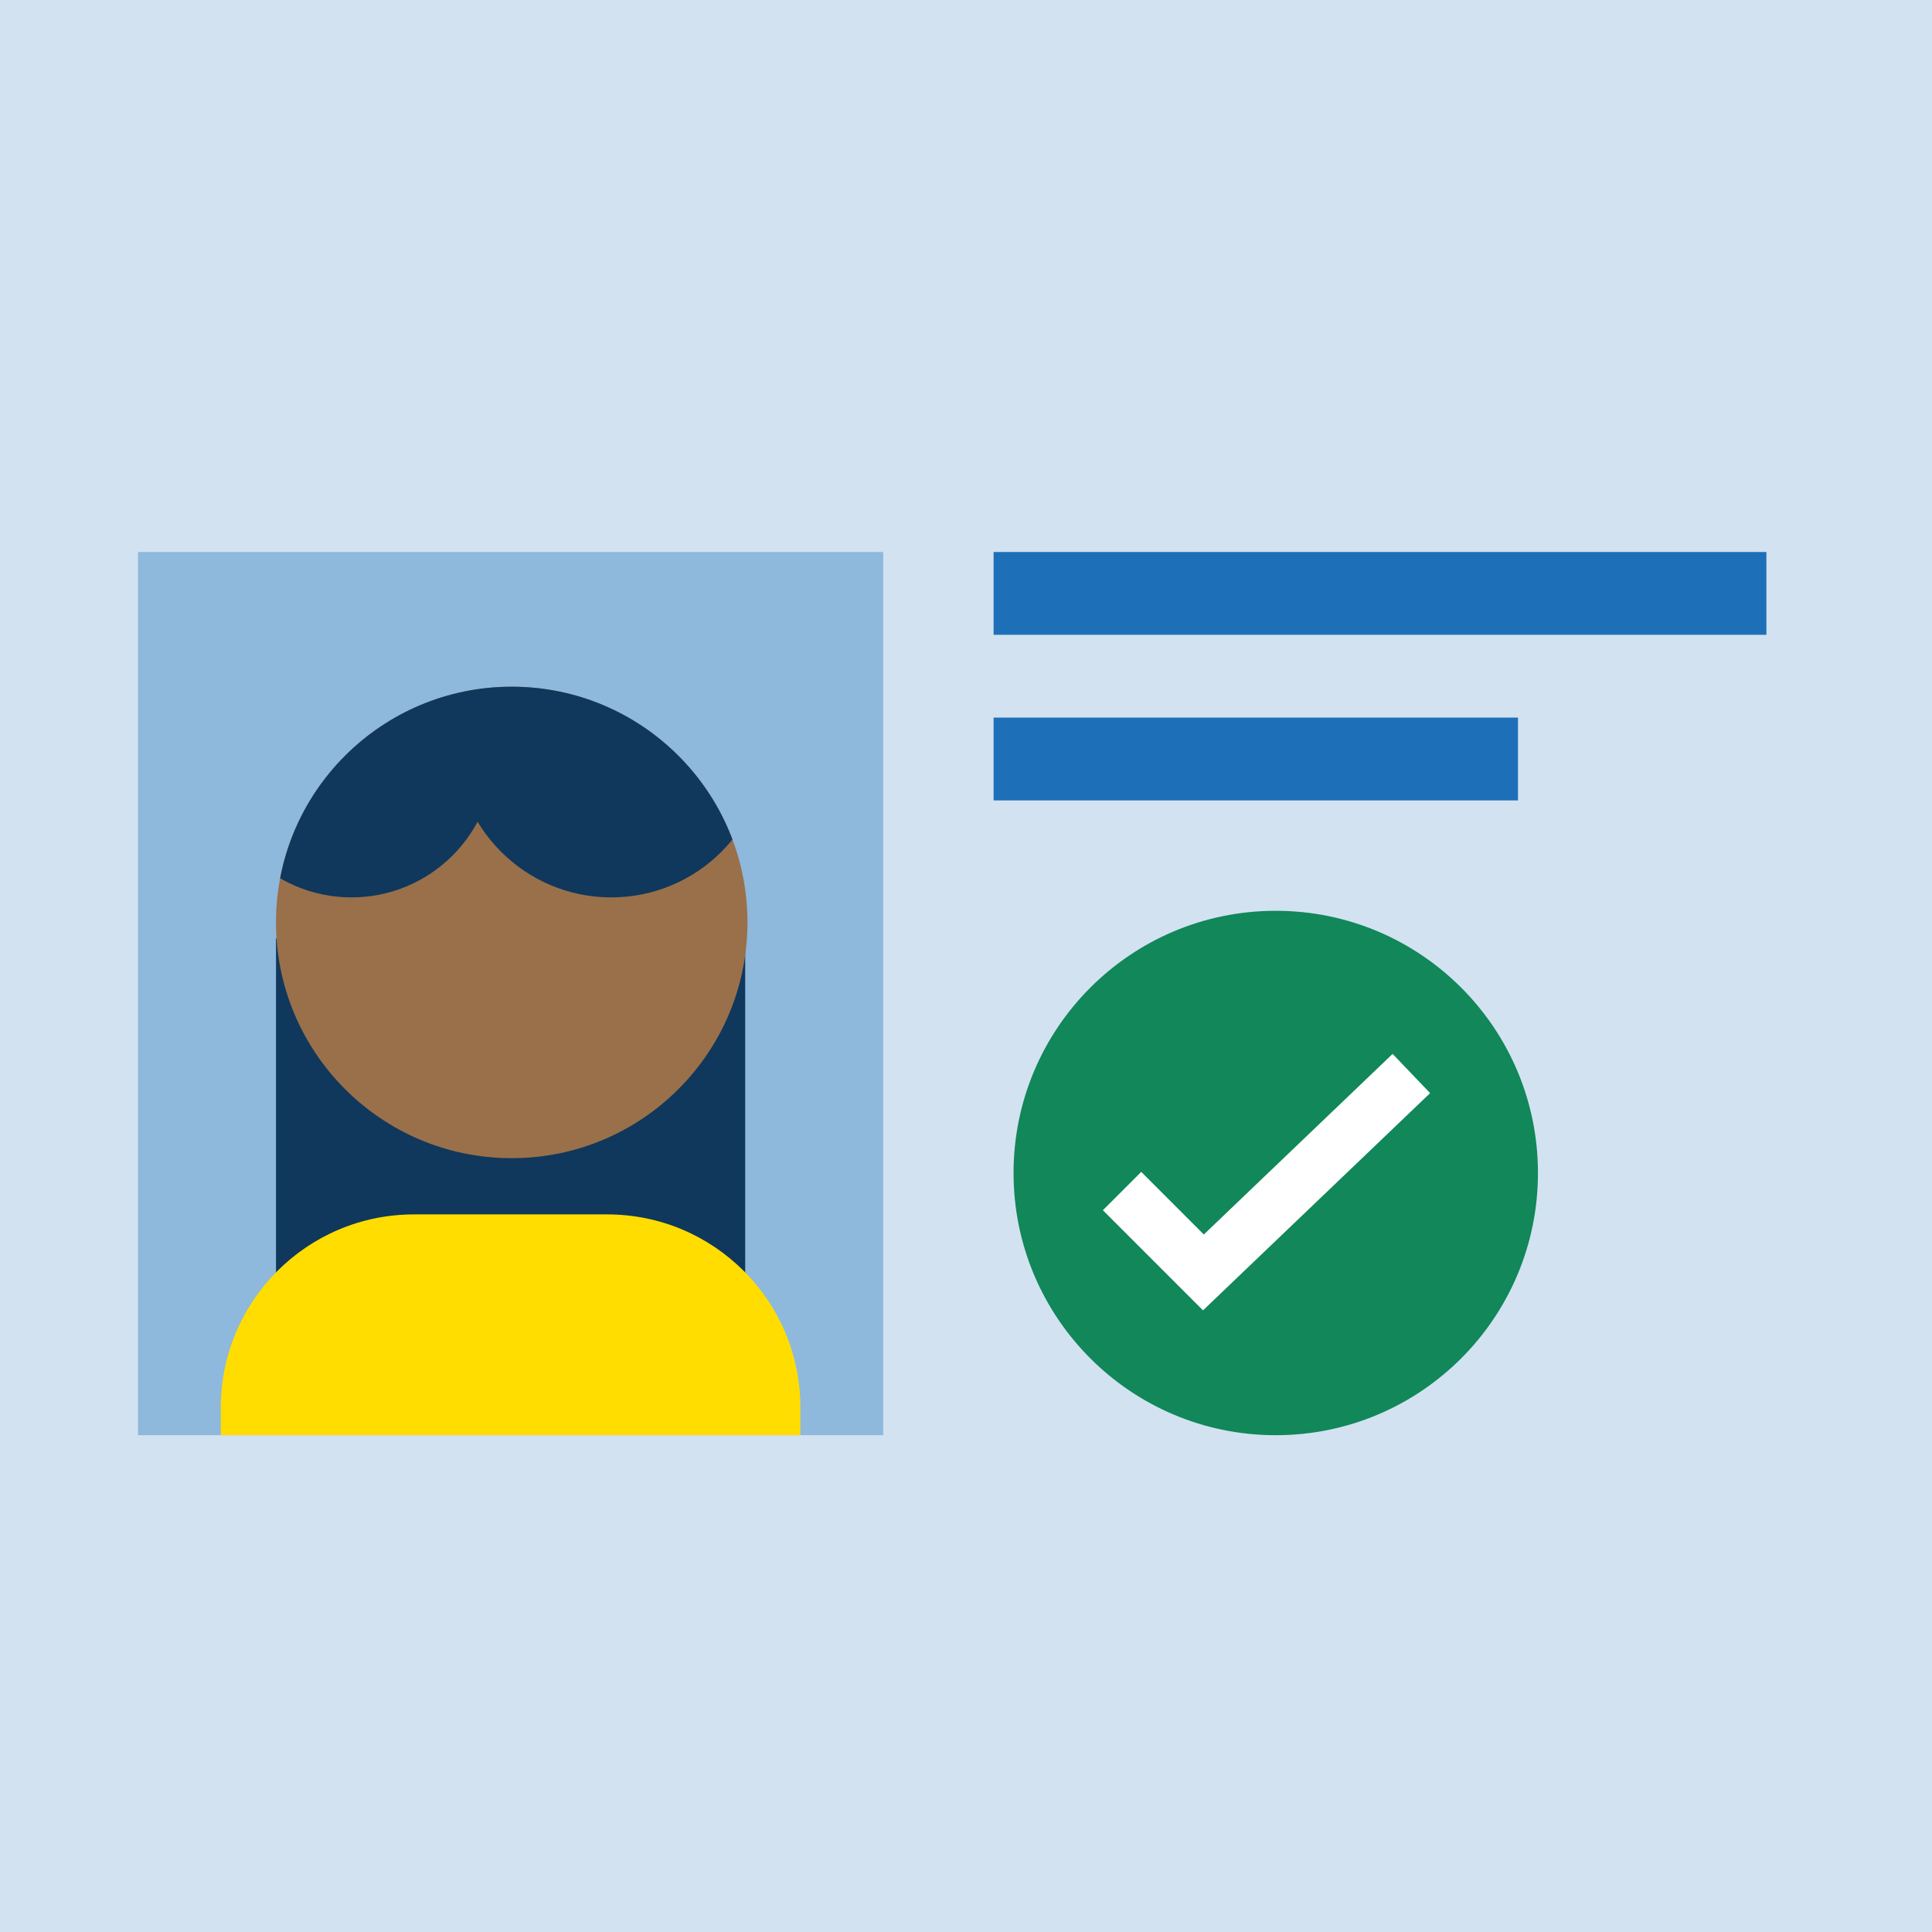
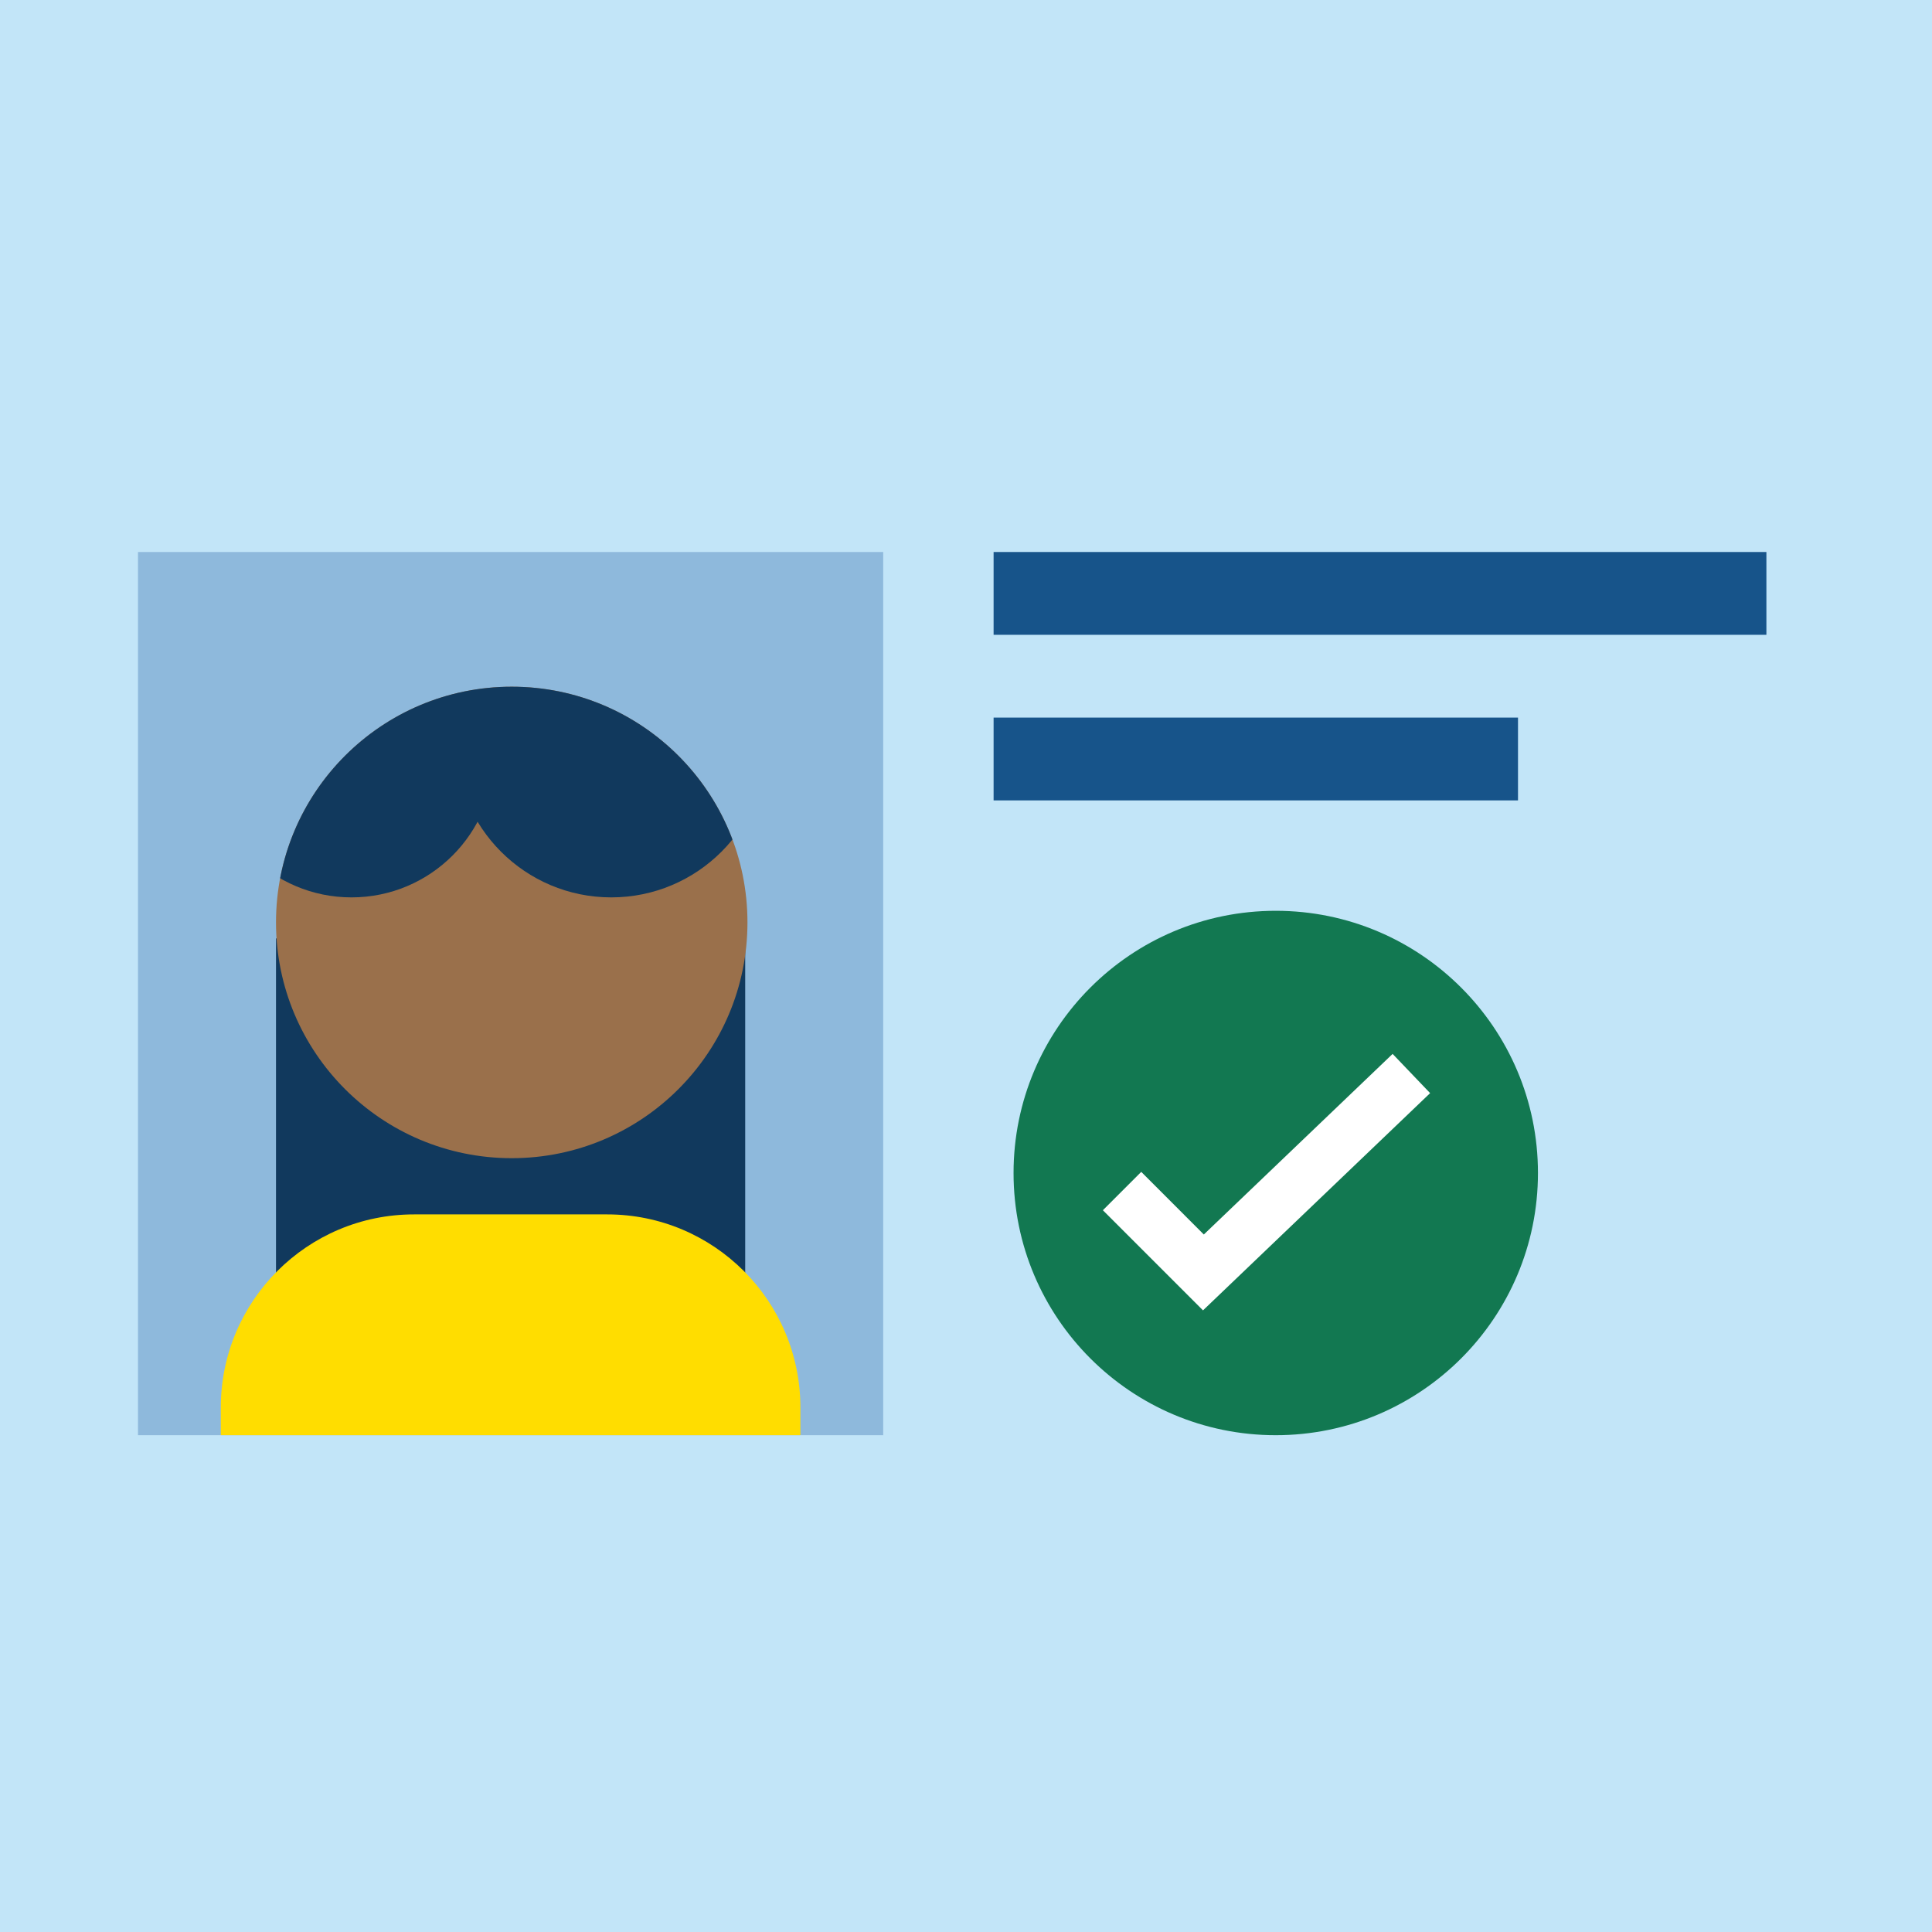
<svg xmlns="http://www.w3.org/2000/svg" width="70" height="70" viewBox="0 0 70 70" fill="none">
-   <rect width="70" height="70" fill="#D2E2F1" />
-   <circle cx="46.223" cy="42.5" r="9.5" fill="#11875A" />
+   <rect width="70" height="70" fill="#C2E5F8" />
+   <circle cx="46.223" cy="42.5" r="9.5" fill="#127851" />
  <path d="M51.816 39.606L43.587 47.477L39.959 43.849L41.349 42.459L43.617 44.728L50.457 38.185L51.816 39.606Z" fill="white" />
-   <rect x="36" y="20" width="28" height="3" fill="#1D70B8" />
-   <rect x="36" y="26" width="19" height="3" fill="#1D70B8" />
-   <rect x="5" y="20" width="27" height="32" fill="#8EB8DC" />
-   <rect x="10" y="34" width="17" height="13" fill="#0F385C" />
-   <circle cx="18.541" cy="33.422" r="8.541" fill="#99704A" />
-   <mask id="mask0_48129_222" style="mask-type:alpha" maskUnits="userSpaceOnUse" x="10" y="24" width="18" height="18">
+   <rect x="36" y="20" width="28" height="3" fill="#17548A" />
+   <rect x="36" y="26" width="19" height="3" fill="#17548A" />
+   <rect x="5" y="20" width="27" height="32" fill="#8EB9DC" />
+   <rect x="10" y="34" width="17" height="13" fill="#11395D" />
+   <circle cx="18.541" cy="33.422" r="8.541" fill="#9A704B" />
+   <mask id="mask0_50324_5469" style="mask-type:alpha" maskUnits="userSpaceOnUse" x="10" y="24" width="18" height="18">
    <circle cx="18.541" cy="33.422" r="8.541" fill="#9A704B" />
  </mask>
-   <g mask="url(#mask0_48129_222)">
-     <circle cx="12.736" cy="27.338" r="5.176" fill="#0F385C" />
-     <circle cx="22.147" cy="26.867" r="5.647" fill="#0F385C" />
+   <g mask="url(#mask0_50324_5469)">
+     <circle cx="12.736" cy="27.338" r="5.176" fill="#11395D" />
+     <circle cx="22.147" cy="26.867" r="5.647" fill="#11395D" />
  </g>
  <path d="M8 51C8 47.134 11.134 44 15 44H22C25.866 44 29 47.134 29 51V52H8V51Z" fill="#FFDD00" />
</svg>
